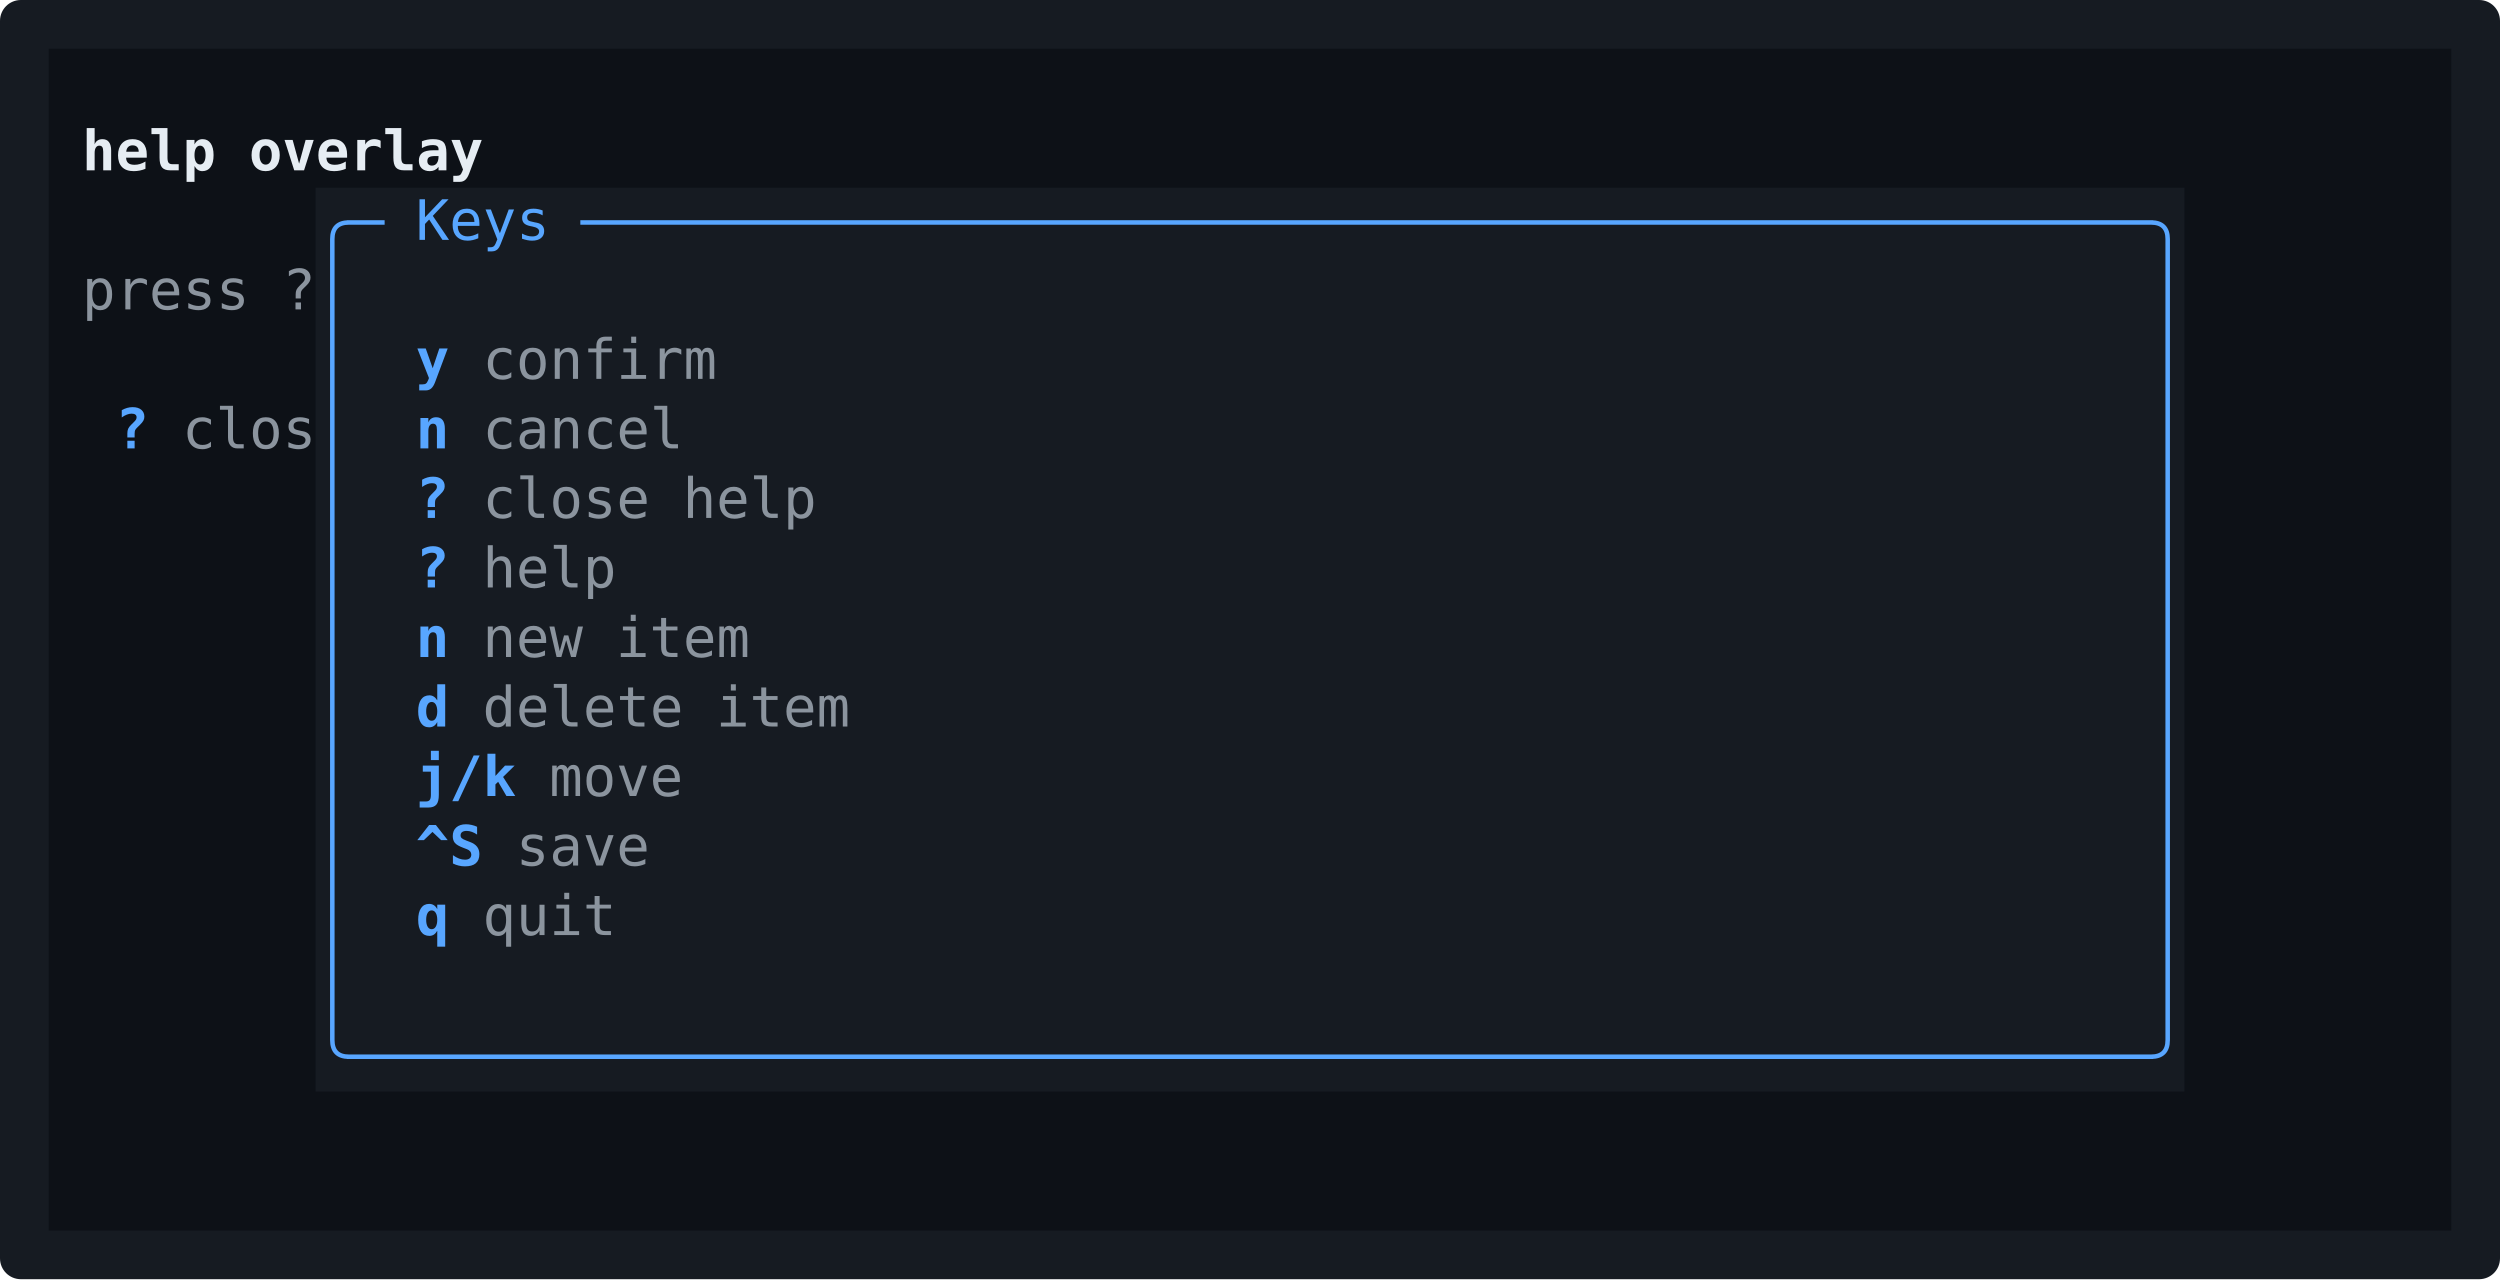
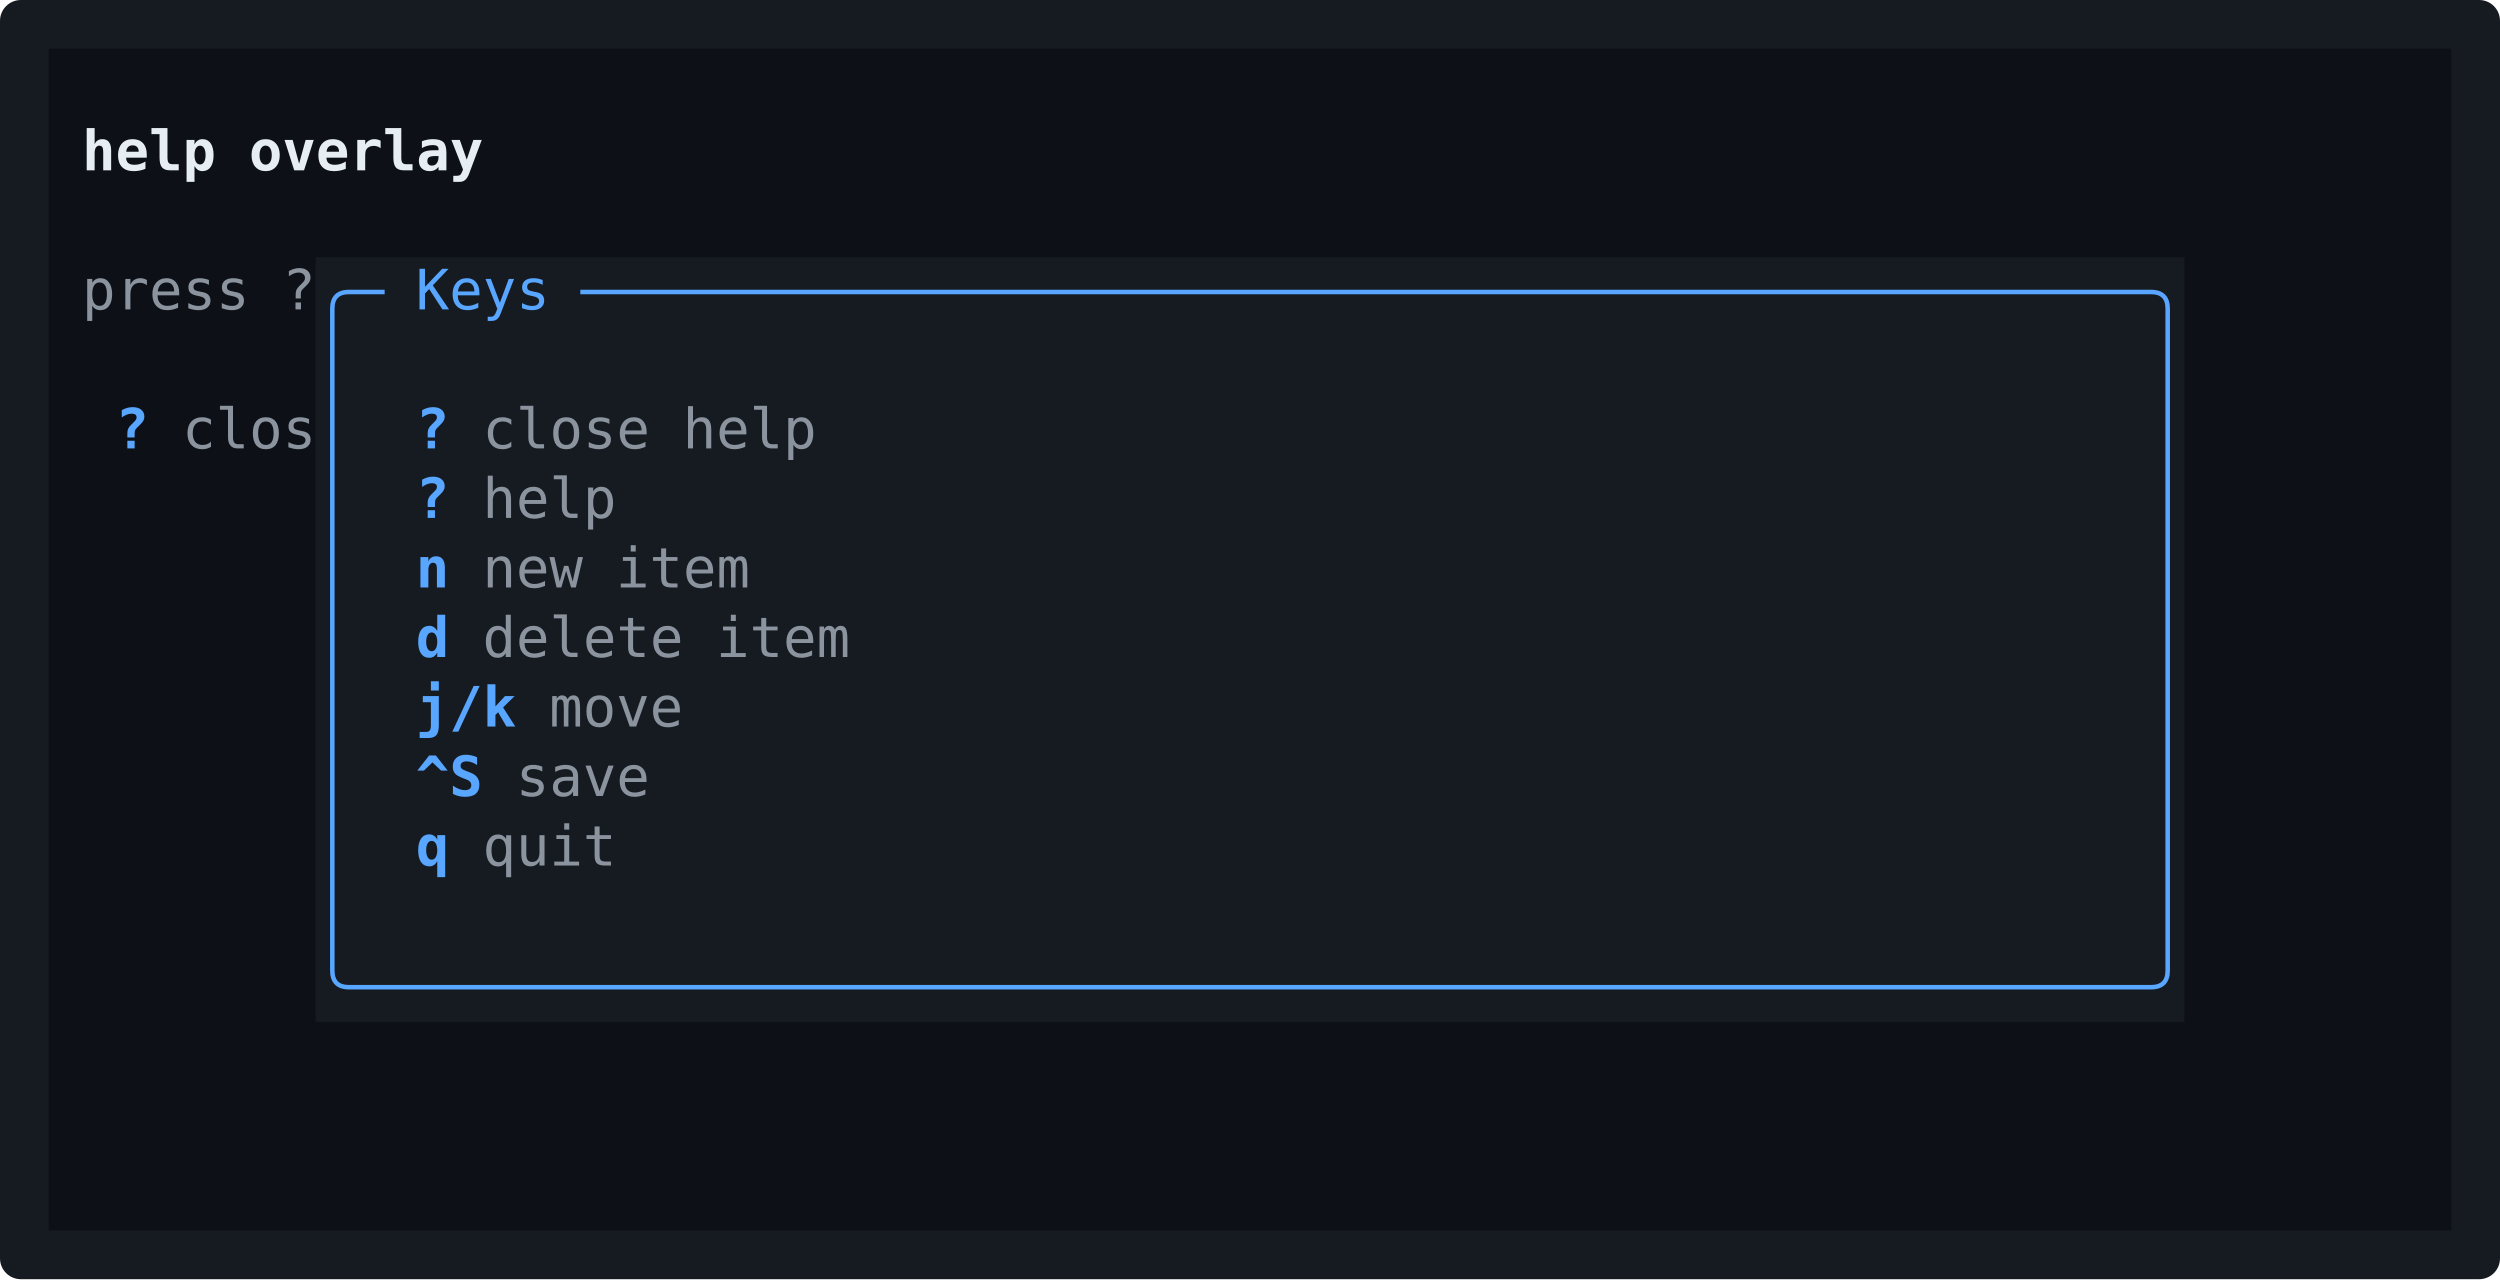
<svg xmlns="http://www.w3.org/2000/svg" width="719.2" height="368" viewBox="0 0 719.2 368" role="img" aria-label="a help overlay listing every labeled key binding">
  <rect width="719.2" height="368" rx="6" fill="#161b22" />
-   <path fill="#0d1117" d="M14 14h691.2v20h-691.2zM14 34h691.2v20h-691.2zM14 54h76.8v20h-76.8zM628.4 54h76.8v20h-76.8zM14 74h76.8v20h-76.8zM628.4 74h76.8v20h-76.8zM14 94h76.8v20h-76.8zM628.4 94h76.8v20h-76.8zM14 114h76.8v20h-76.8zM628.4 114h76.8v20h-76.8zM14 134h76.8v20h-76.8zM628.4 134h76.8v20h-76.8zM14 154h76.8v20h-76.8zM628.4 154h76.8v20h-76.8zM14 174h76.8v20h-76.8zM628.4 174h76.8v20h-76.8zM14 194h76.8v20h-76.8zM628.4 194h76.8v20h-76.8zM14 214h76.8v20h-76.8zM628.4 214h76.8v20h-76.8zM14 234h76.8v20h-76.8zM628.4 234h76.8v20h-76.8zM14 254h76.8v20h-76.8zM628.4 254h76.8v20h-76.8zM14 274h76.8v20h-76.8zM628.4 274h76.8v20h-76.8zM14 294h76.8v20h-76.8zM628.4 294h76.8v20h-76.8zM14 314h691.2v20h-691.2zM14 334h691.2v20h-691.2z" />
+   <path fill="#0d1117" d="M14 14h691.2v20h-691.2zM14 34h691.2v20h-691.2zM14 54h691.2v20h-691.2zM14 74h76.8v20h-76.8zM628.4 74h76.8v20h-76.8zM14 94h76.8v20h-76.8zM628.4 94h76.8v20h-76.8zM14 114h76.8v20h-76.8zM628.4 114h76.8v20h-76.8zM14 134h76.8v20h-76.8zM628.4 134h76.8v20h-76.8zM14 154h76.8v20h-76.8zM628.4 154h76.8v20h-76.8zM14 174h76.8v20h-76.8zM628.4 174h76.8v20h-76.8zM14 194h76.8v20h-76.8zM628.4 194h76.8v20h-76.8zM14 214h76.8v20h-76.8zM628.4 214h76.8v20h-76.8zM14 234h76.8v20h-76.8zM628.4 234h76.8v20h-76.8zM14 254h76.8v20h-76.8zM628.4 254h76.8v20h-76.8zM14 274h76.8v20h-76.8zM628.4 274h76.8v20h-76.8zM14 294h691.2v20h-691.2zM14 314h691.2v20h-691.2zM14 334h691.2v20h-691.2z" />
  <g fill="none" stroke-linecap="square" stroke-linejoin="miter">
-     <path stroke="#58a6ff" stroke-width="1.3" d="M100.4 64H100.4Q95.6 64 95.6 68.8V74M100.4 64H110M167.6 64H177.2M177.2 64H186.8M186.8 64H196.4M196.4 64H206M206 64H215.6M215.6 64H225.2M225.2 64H234.8M234.8 64H244.4M244.4 64H254M254 64H263.6M263.6 64H273.2M273.2 64H282.8M282.8 64H292.4M292.4 64H302M302 64H311.6M311.6 64H321.2M321.2 64H330.8M330.8 64H340.4M340.4 64H350M350 64H359.6M359.6 64H369.2M369.2 64H378.8M378.8 64H388.4M388.4 64H398M398 64H407.6M407.6 64H417.2M417.2 64H426.8M426.8 64H436.4M436.4 64H446M446 64H455.6M455.6 64H465.2M465.2 64H474.8M474.8 64H484.4M484.4 64H494M494 64H503.6M503.6 64H513.2M513.2 64H522.8M522.8 64H532.4M532.4 64H542M542 64H551.6M551.6 64H561.2M561.2 64H570.8M570.8 64H580.4M580.4 64H590M590 64H599.6M599.6 64H609.2M609.2 64H618.8M618.8 64H618.8Q623.6 64 623.6 68.8V74M95.6 74V94M623.6 74V94M95.6 94V114M623.6 94V114M95.6 114V134M623.6 114V134M95.6 134V154M623.6 134V154M95.6 154V174M623.6 154V174M95.6 174V194M623.6 174V194M95.6 194V214M623.6 194V214M95.6 214V234M623.6 214V234M95.6 234V254M623.6 234V254M95.6 254V274M623.6 254V274M95.6 274V294M623.6 274V294M100.4 304H100.4Q95.6 304 95.6 299.2V294M100.4 304H110M110 304H119.6M119.6 304H129.2M129.2 304H138.8M138.8 304H148.4M148.4 304H158M158 304H167.6M167.6 304H177.2M177.2 304H186.8M186.8 304H196.4M196.4 304H206M206 304H215.6M215.6 304H225.2M225.2 304H234.8M234.8 304H244.4M244.4 304H254M254 304H263.6M263.6 304H273.2M273.2 304H282.8M282.8 304H292.4M292.4 304H302M302 304H311.6M311.6 304H321.2M321.2 304H330.8M330.8 304H340.4M340.4 304H350M350 304H359.6M359.6 304H369.2M369.2 304H378.8M378.8 304H388.4M388.4 304H398M398 304H407.6M407.6 304H417.2M417.2 304H426.8M426.8 304H436.4M436.4 304H446M446 304H455.6M455.6 304H465.2M465.2 304H474.8M474.8 304H484.4M484.4 304H494M494 304H503.6M503.6 304H513.2M513.2 304H522.8M522.8 304H532.4M532.4 304H542M542 304H551.6M551.6 304H561.2M561.2 304H570.8M570.8 304H580.4M580.4 304H590M590 304H599.6M599.6 304H609.2M609.2 304H618.8M618.8 304H618.8Q623.6 304 623.6 299.2V294" />
+     <path stroke="#58a6ff" stroke-width="1.3" d="M100.4 84H100.4Q95.6 84 95.6 88.8V94M100.4 84H110M167.6 84H177.2M177.2 84H186.8M186.8 84H196.4M196.4 84H206M206 84H215.6M215.6 84H225.2M225.2 84H234.8M234.8 84H244.4M244.4 84H254M254 84H263.6M263.6 84H273.2M273.2 84H282.8M282.8 84H292.4M292.4 84H302M302 84H311.6M311.6 84H321.2M321.2 84H330.8M330.8 84H340.4M340.4 84H350M350 84H359.6M359.6 84H369.2M369.2 84H378.8M378.8 84H388.4M388.4 84H398M398 84H407.6M407.6 84H417.2M417.2 84H426.8M426.8 84H436.4M436.4 84H446M446 84H455.6M455.6 84H465.2M465.2 84H474.8M474.8 84H484.4M484.4 84H494M494 84H503.6M503.6 84H513.2M513.2 84H522.8M522.8 84H532.4M532.4 84H542M542 84H551.6M551.6 84H561.2M561.2 84H570.8M570.8 84H580.4M580.4 84H590M590 84H599.6M599.6 84H609.2M609.2 84H618.8M618.8 84H618.8Q623.6 84 623.6 88.8V94M95.6 94V114M623.6 94V114M95.6 114V134M623.6 114V134M95.6 134V154M623.6 134V154M95.6 154V174M623.6 154V174M95.6 174V194M623.6 174V194M95.6 194V214M623.6 194V214M95.6 214V234M623.6 214V234M95.6 234V254M623.6 234V254M95.6 254V274M623.6 254V274M100.4 284H100.4Q95.6 284 95.6 279.2V274M100.4 284H110M110 284H119.6M119.6 284H129.2M129.2 284H138.8M138.8 284H148.4M148.4 284H158M158 284H167.6M167.6 284H177.2M177.2 284H186.8M186.8 284H196.4M196.4 284H206M206 284H215.6M215.6 284H225.2M225.2 284H234.8M234.8 284H244.4M244.4 284H254M254 284H263.6M263.6 284H273.2M273.2 284H282.8M282.8 284H292.4M292.4 284H302M302 284H311.6M311.6 284H321.2M321.2 284H330.8M330.8 284H340.4M340.4 284H350M350 284H359.6M359.6 284H369.2M369.2 284H378.8M378.8 284H388.4M388.4 284H398M398 284H407.6M407.6 284H417.2M417.2 284H426.8M426.8 284H436.4M436.4 284H446M446 284H455.6M455.6 284H465.2M465.2 284H474.8M474.8 284H484.4M484.4 284H494M494 284H503.6M503.6 284H513.2M513.2 284H522.8M522.8 284H532.4M532.4 284H542M542 284H551.6M551.6 284H561.2M561.2 284H570.8M570.8 284H580.4M580.4 284H590M590 284H599.6M599.6 284H609.2M609.2 284H618.8M618.8 284H618.8Q623.6 284 623.6 279.2V274" />
  </g>
  <g font-family="'JetBrains Mono','SF Mono',SFMono-Regular,Menlo,Consolas,'DejaVu Sans Mono','Noto Sans Mono',monospace" font-size="16" xml:space="preserve">
    <text x="23.6" y="49" textLength="38.4" lengthAdjust="spacing" fill="#e6edf3" font-weight="700">help</text>
    <text x="71.6" y="49" textLength="67.2" lengthAdjust="spacing" fill="#e6edf3" font-weight="700">overlay</text>
-     <text x="119.6" y="69" textLength="38.4" lengthAdjust="spacing" fill="#58a6ff">Keys</text>
    <text x="23.6" y="89" textLength="48" lengthAdjust="spacing" fill="#8b949e">press</text>
    <text x="81.2" y="89" textLength="9.6" lengthAdjust="spacing" fill="#8b949e">?</text>
-     <text x="119.6" y="109" textLength="9.6" lengthAdjust="spacing" fill="#58a6ff" font-weight="700">y</text>
-     <text x="138.8" y="109" textLength="67.2" lengthAdjust="spacing" fill="#8b949e">confirm</text>
+     <text x="119.6" y="89" textLength="38.4" lengthAdjust="spacing" fill="#58a6ff">Keys</text>
    <text x="33.2" y="129" textLength="9.6" lengthAdjust="spacing" fill="#58a6ff" font-weight="700">?</text>
    <text x="52.4" y="129" textLength="38.4" lengthAdjust="spacing" fill="#8b949e">clos</text>
-     <text x="119.6" y="129" textLength="9.6" lengthAdjust="spacing" fill="#58a6ff" font-weight="700">n</text>
-     <text x="138.8" y="129" textLength="57.6" lengthAdjust="spacing" fill="#8b949e">cancel</text>
+     <text x="119.6" y="129" textLength="9.6" lengthAdjust="spacing" fill="#58a6ff" font-weight="700">?</text>
+     <text x="138.8" y="129" textLength="48" lengthAdjust="spacing" fill="#8b949e">close</text>
+     <text x="196.4" y="129" textLength="38.4" lengthAdjust="spacing" fill="#8b949e">help</text>
    <text x="119.6" y="149" textLength="9.6" lengthAdjust="spacing" fill="#58a6ff" font-weight="700">?</text>
-     <text x="138.8" y="149" textLength="48" lengthAdjust="spacing" fill="#8b949e">close</text>
-     <text x="196.4" y="149" textLength="38.4" lengthAdjust="spacing" fill="#8b949e">help</text>
-     <text x="119.6" y="169" textLength="9.6" lengthAdjust="spacing" fill="#58a6ff" font-weight="700">?</text>
-     <text x="138.8" y="169" textLength="38.4" lengthAdjust="spacing" fill="#8b949e">help</text>
-     <text x="119.6" y="189" textLength="9.6" lengthAdjust="spacing" fill="#58a6ff" font-weight="700">n</text>
-     <text x="138.8" y="189" textLength="28.8" lengthAdjust="spacing" fill="#8b949e">new</text>
-     <text x="177.2" y="189" textLength="38.4" lengthAdjust="spacing" fill="#8b949e">item</text>
-     <text x="119.6" y="209" textLength="9.6" lengthAdjust="spacing" fill="#58a6ff" font-weight="700">d</text>
-     <text x="138.8" y="209" textLength="57.6" lengthAdjust="spacing" fill="#8b949e">delete</text>
-     <text x="206" y="209" textLength="38.4" lengthAdjust="spacing" fill="#8b949e">item</text>
-     <text x="119.6" y="229" textLength="28.8" lengthAdjust="spacing" fill="#58a6ff" font-weight="700">j/k</text>
-     <text x="158" y="229" textLength="38.4" lengthAdjust="spacing" fill="#8b949e">move</text>
-     <text x="119.6" y="249" textLength="19.2" lengthAdjust="spacing" fill="#58a6ff" font-weight="700">^S</text>
-     <text x="148.4" y="249" textLength="38.4" lengthAdjust="spacing" fill="#8b949e">save</text>
-     <text x="119.6" y="269" textLength="9.6" lengthAdjust="spacing" fill="#58a6ff" font-weight="700">q</text>
-     <text x="138.8" y="269" textLength="38.4" lengthAdjust="spacing" fill="#8b949e">quit</text>
+     <text x="138.8" y="149" textLength="38.4" lengthAdjust="spacing" fill="#8b949e">help</text>
+     <text x="119.6" y="169" textLength="9.6" lengthAdjust="spacing" fill="#58a6ff" font-weight="700">n</text>
+     <text x="138.8" y="169" textLength="28.8" lengthAdjust="spacing" fill="#8b949e">new</text>
+     <text x="177.2" y="169" textLength="38.4" lengthAdjust="spacing" fill="#8b949e">item</text>
+     <text x="119.6" y="189" textLength="9.6" lengthAdjust="spacing" fill="#58a6ff" font-weight="700">d</text>
+     <text x="138.8" y="189" textLength="57.6" lengthAdjust="spacing" fill="#8b949e">delete</text>
+     <text x="206" y="189" textLength="38.4" lengthAdjust="spacing" fill="#8b949e">item</text>
+     <text x="119.6" y="209" textLength="28.8" lengthAdjust="spacing" fill="#58a6ff" font-weight="700">j/k</text>
+     <text x="158" y="209" textLength="38.4" lengthAdjust="spacing" fill="#8b949e">move</text>
+     <text x="119.6" y="229" textLength="19.2" lengthAdjust="spacing" fill="#58a6ff" font-weight="700">^S</text>
+     <text x="148.4" y="229" textLength="38.4" lengthAdjust="spacing" fill="#8b949e">save</text>
+     <text x="119.6" y="249" textLength="9.6" lengthAdjust="spacing" fill="#58a6ff" font-weight="700">q</text>
+     <text x="138.8" y="249" textLength="38.4" lengthAdjust="spacing" fill="#8b949e">quit</text>
  </g>
</svg>
